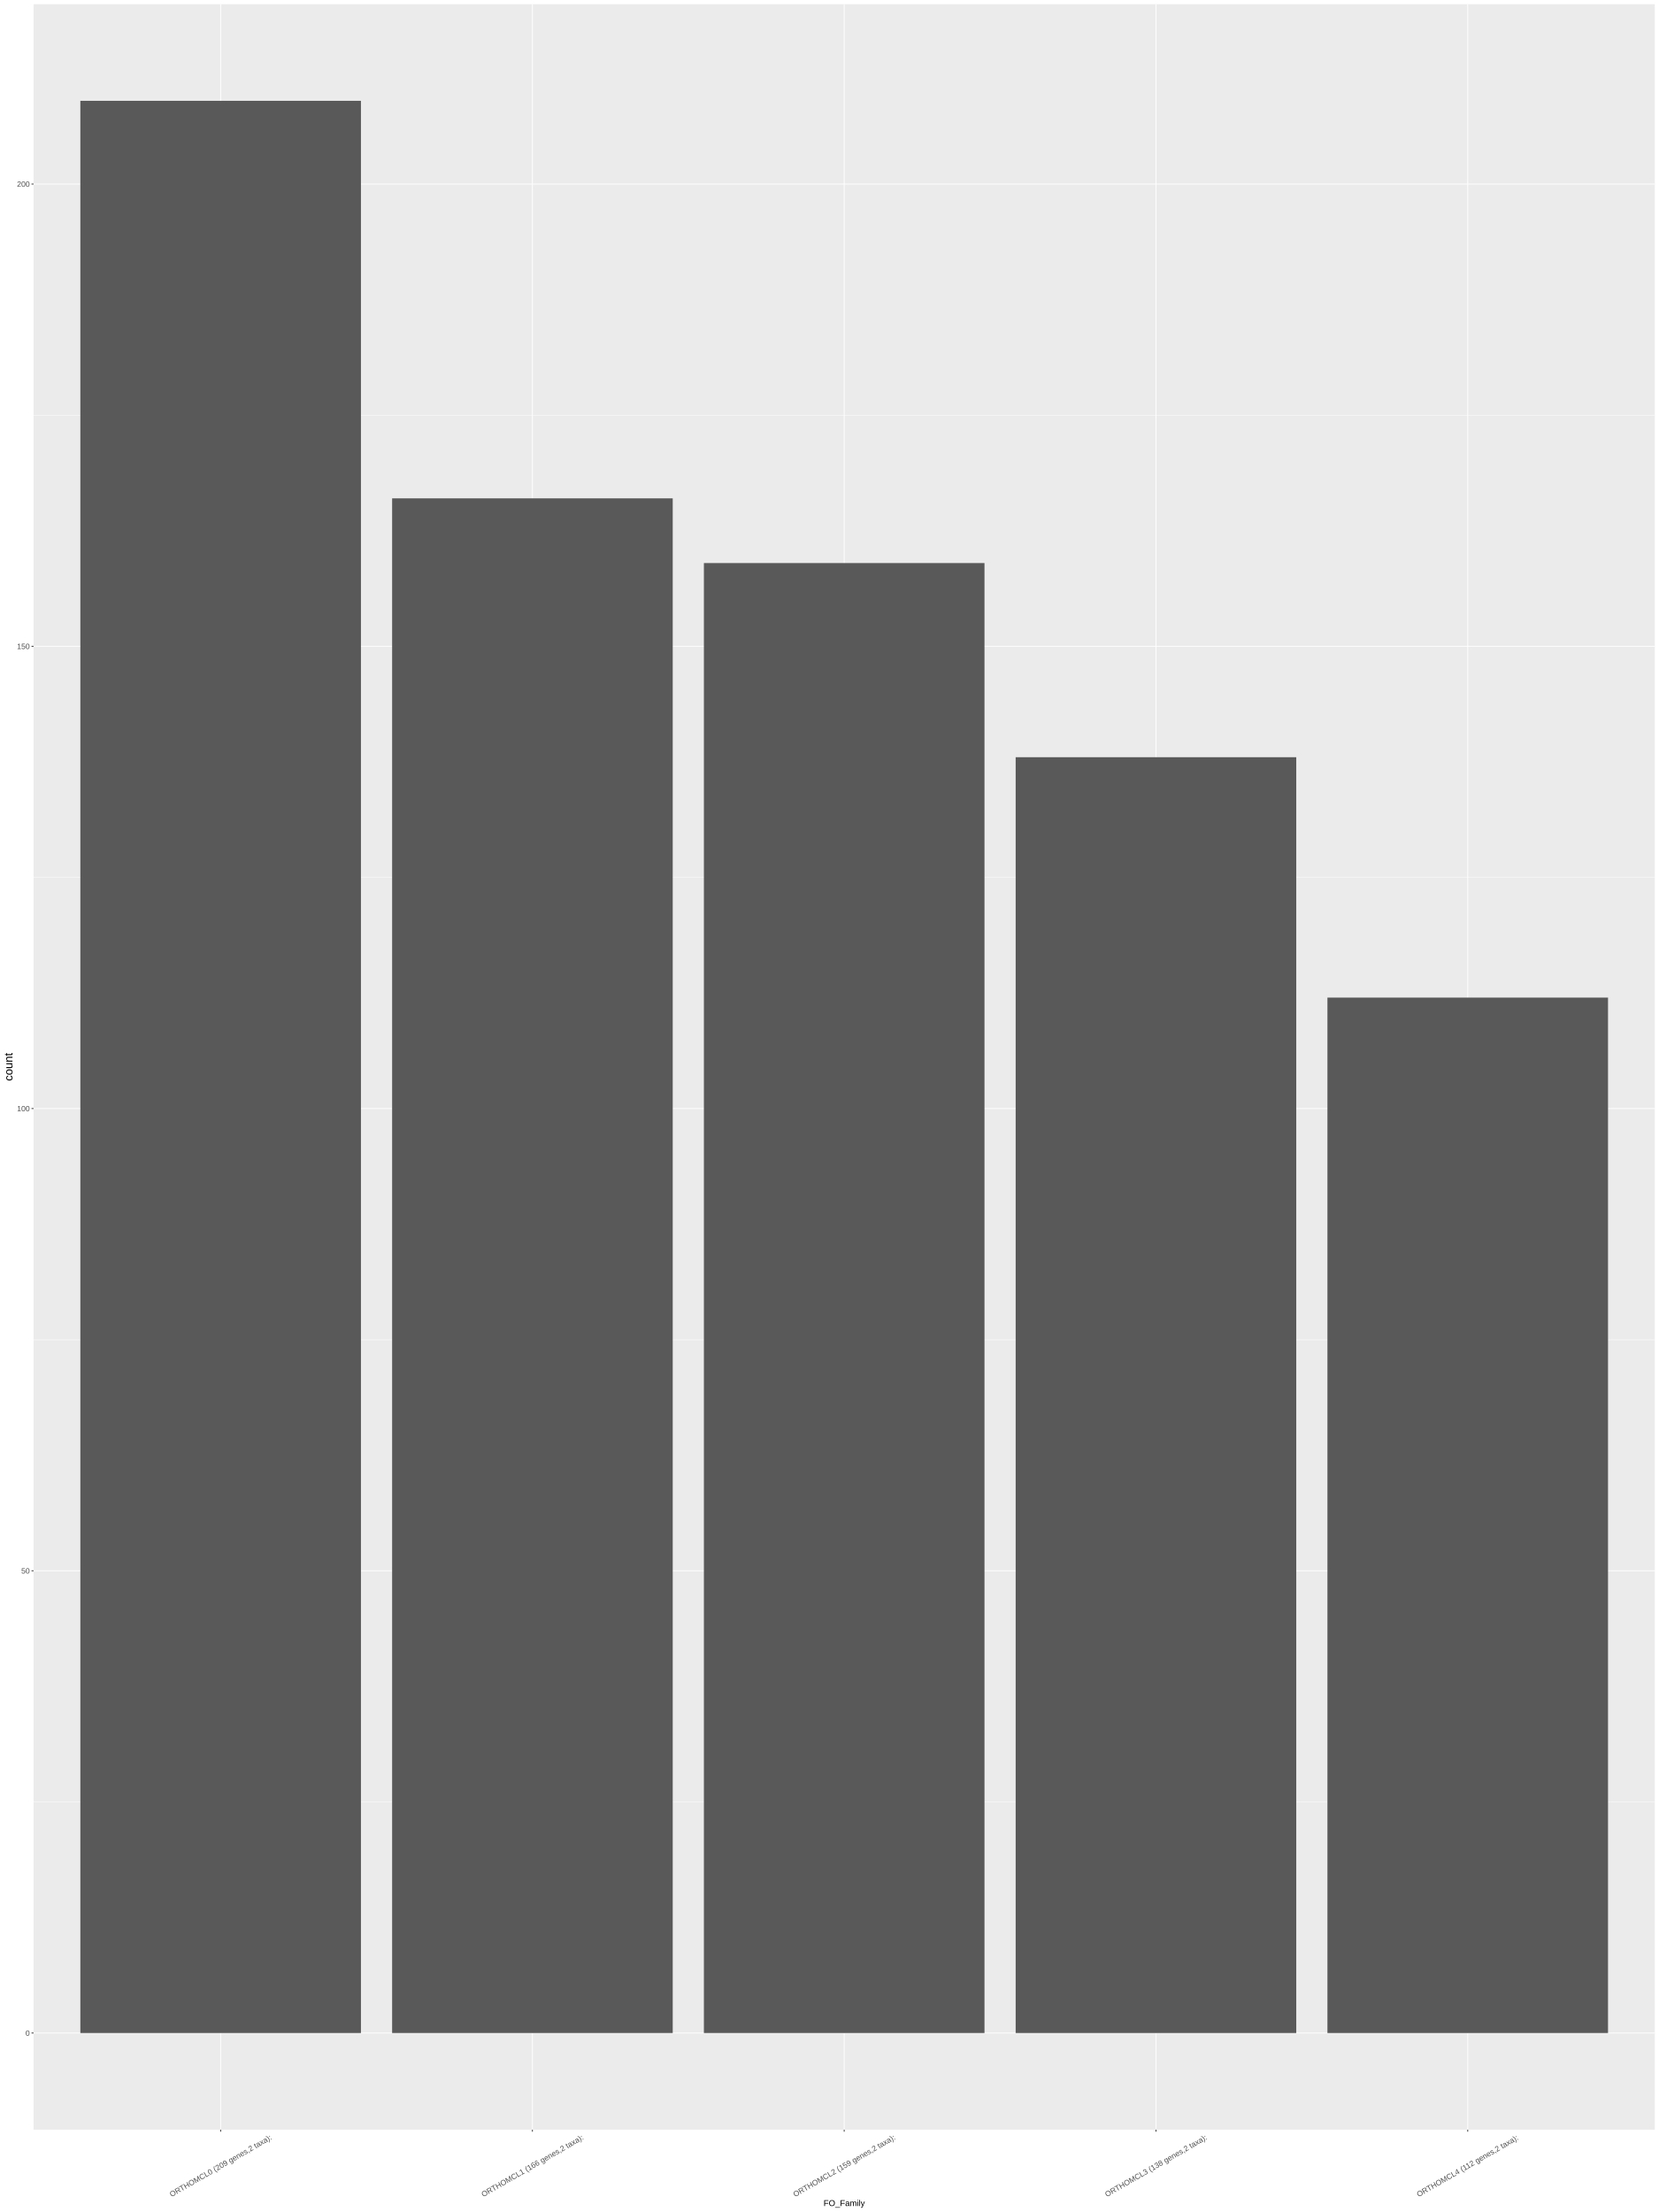
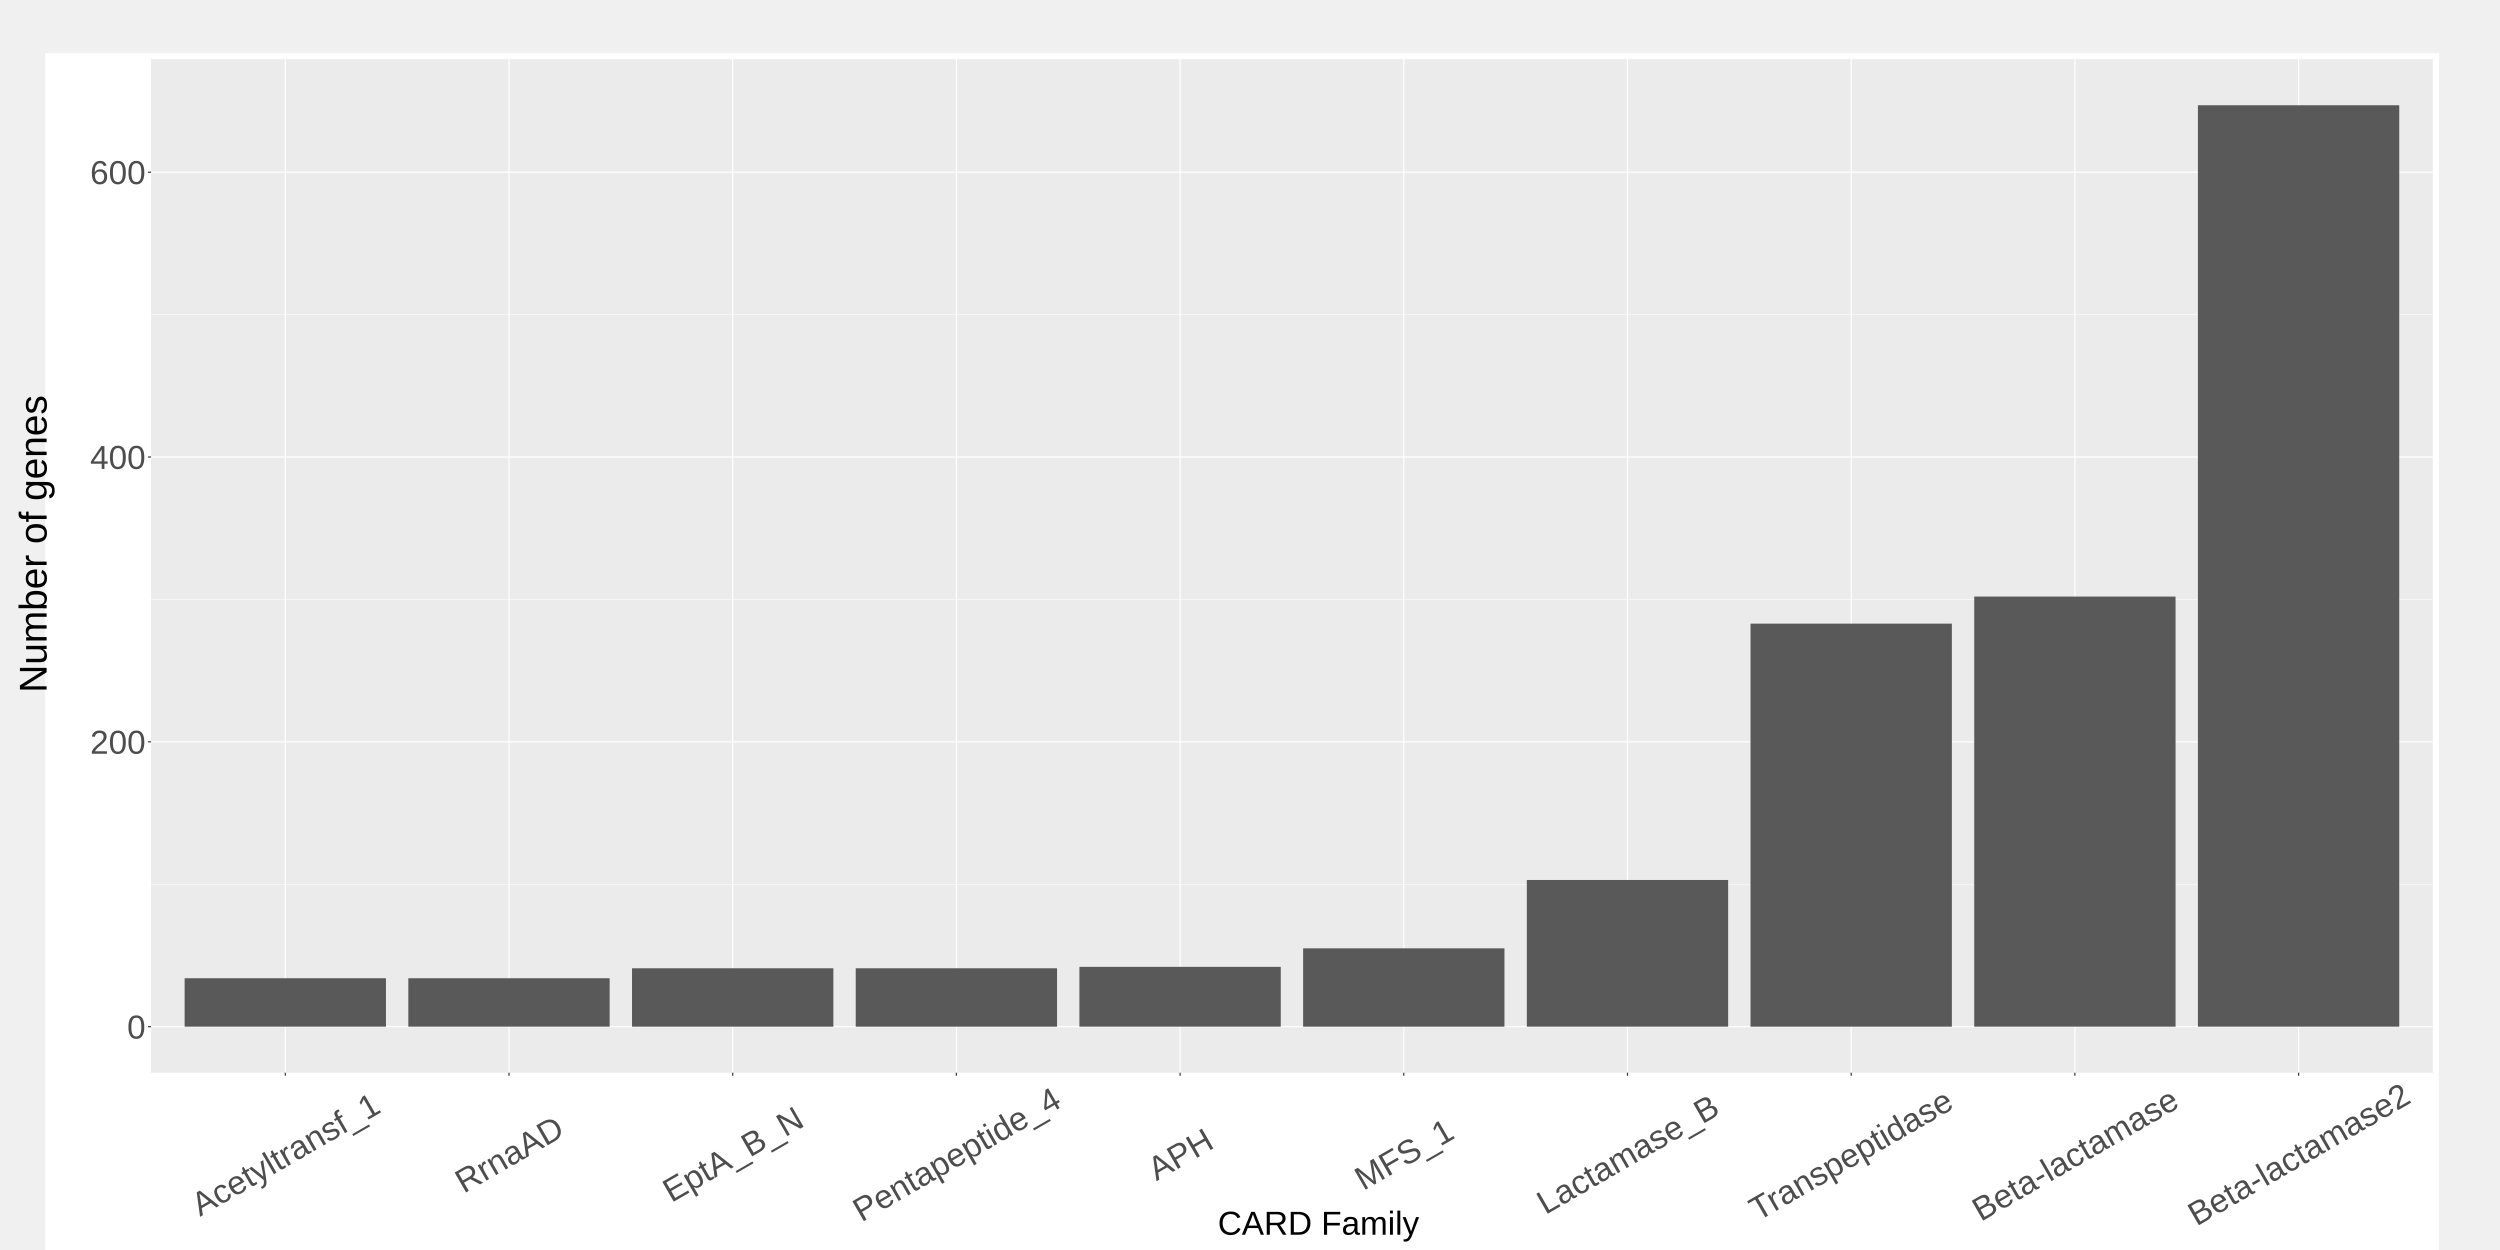
- <svg xmlns="http://www.w3.org/2000/svg" viewBox="0 0 2160.00 2880.00">
-   <defs>
-     <style type="text/css">
+ <svg xmlns="http://www.w3.org/2000/svg" viewBox="0 0 2160.00 1080.00" id="svg2" version="1.1" width="100%" height="100%">
+   <defs id="defs4">
+     <style type="text/css" id="style6">
    line, polyline, polygon, path, rect, circle {
      fill: none;
      stroke: #000000;
      stroke-linecap: round;
      stroke-linejoin: round;
      stroke-miterlimit: 10.00;
    }
  </style>
  </defs>
-   <rect width="100%" height="100%" style="stroke: none; fill: #FFFFFF;" />
-   <rect x="0.00" y="0.00" width="2160.00" height="2880.00" style="stroke-width: 1.07; stroke: #FFFFFF; fill: #FFFFFF;" />
-   <defs>
-     <clipPath id="cpNDMuNzN8MjE1NC41MnwyNzcyLjc3fDUuNDg=">
-       <rect x="43.73" y="5.48" width="2110.79" height="2767.29" />
+   <rect width="2068.217" height="1034.109" style="fill:#ffffff;stroke:none" id="rect8" x="38.975" y="45.891" />
+   <defs id="defs12">
+     <clipPath id="cpOTUuNjF8MjE1NC41Mnw5MjAuMDR8NS40OA==">
+       <rect x="95.61" y="5.48" width="2058.91" height="914.56" id="rect15" />
    </clipPath>
  </defs>
-   <rect x="43.73" y="5.48" width="2110.79" height="2767.29" style="stroke-width: 1.07; stroke: none; fill: #EBEBEB;" clip-path="url(#cpNDMuNzN8MjE1NC41MnwyNzcyLjc3fDUuNDg=)" />
-   <polyline points="43.73,2346.06 2154.52,2346.06 " style="stroke-width: 0.53; stroke: #FFFFFF; stroke-linecap: butt;" clip-path="url(#cpNDMuNzN8MjE1NC41MnwyNzcyLjc3fDUuNDg=)" />
-   <polyline points="43.73,1744.22 2154.52,1744.22 " style="stroke-width: 0.53; stroke: #FFFFFF; stroke-linecap: butt;" clip-path="url(#cpNDMuNzN8MjE1NC41MnwyNzcyLjc3fDUuNDg=)" />
-   <polyline points="43.73,1142.37 2154.52,1142.37 " style="stroke-width: 0.53; stroke: #FFFFFF; stroke-linecap: butt;" clip-path="url(#cpNDMuNzN8MjE1NC41MnwyNzcyLjc3fDUuNDg=)" />
-   <polyline points="43.73,540.52 2154.52,540.52 " style="stroke-width: 0.53; stroke: #FFFFFF; stroke-linecap: butt;" clip-path="url(#cpNDMuNzN8MjE1NC41MnwyNzcyLjc3fDUuNDg=)" />
-   <polyline points="43.73,2646.99 2154.52,2646.99 " style="stroke-width: 1.07; stroke: #FFFFFF; stroke-linecap: butt;" clip-path="url(#cpNDMuNzN8MjE1NC41MnwyNzcyLjc3fDUuNDg=)" />
-   <polyline points="43.73,2045.14 2154.52,2045.14 " style="stroke-width: 1.07; stroke: #FFFFFF; stroke-linecap: butt;" clip-path="url(#cpNDMuNzN8MjE1NC41MnwyNzcyLjc3fDUuNDg=)" />
-   <polyline points="43.73,1443.29 2154.52,1443.29 " style="stroke-width: 1.07; stroke: #FFFFFF; stroke-linecap: butt;" clip-path="url(#cpNDMuNzN8MjE1NC41MnwyNzcyLjc3fDUuNDg=)" />
-   <polyline points="43.73,841.45 2154.52,841.45 " style="stroke-width: 1.07; stroke: #FFFFFF; stroke-linecap: butt;" clip-path="url(#cpNDMuNzN8MjE1NC41MnwyNzcyLjc3fDUuNDg=)" />
-   <polyline points="43.73,239.60 2154.52,239.60 " style="stroke-width: 1.07; stroke: #FFFFFF; stroke-linecap: butt;" clip-path="url(#cpNDMuNzN8MjE1NC41MnwyNzcyLjc3fDUuNDg=)" />
-   <polyline points="287.28,2772.77 287.28,5.48 " style="stroke-width: 1.07; stroke: #FFFFFF; stroke-linecap: butt;" clip-path="url(#cpNDMuNzN8MjE1NC41MnwyNzcyLjc3fDUuNDg=)" />
-   <polyline points="693.20,2772.77 693.20,5.48 " style="stroke-width: 1.07; stroke: #FFFFFF; stroke-linecap: butt;" clip-path="url(#cpNDMuNzN8MjE1NC41MnwyNzcyLjc3fDUuNDg=)" />
-   <polyline points="1099.12,2772.77 1099.12,5.48 " style="stroke-width: 1.07; stroke: #FFFFFF; stroke-linecap: butt;" clip-path="url(#cpNDMuNzN8MjE1NC41MnwyNzcyLjc3fDUuNDg=)" />
-   <polyline points="1505.05,2772.77 1505.05,5.48 " style="stroke-width: 1.07; stroke: #FFFFFF; stroke-linecap: butt;" clip-path="url(#cpNDMuNzN8MjE1NC41MnwyNzcyLjc3fDUuNDg=)" />
-   <polyline points="1910.97,2772.77 1910.97,5.48 " style="stroke-width: 1.07; stroke: #FFFFFF; stroke-linecap: butt;" clip-path="url(#cpNDMuNzN8MjE1NC41MnwyNzcyLjc3fDUuNDg=)" />
-   <rect x="104.61" y="131.27" width="365.33" height="2515.72" style="stroke-width: 1.07; stroke: none; stroke-linecap: square; stroke-linejoin: miter; fill: #595959;" clip-path="url(#cpNDMuNzN8MjE1NC41MnwyNzcyLjc3fDUuNDg=)" />
-   <rect x="510.54" y="648.85" width="365.33" height="1998.13" style="stroke-width: 1.07; stroke: none; stroke-linecap: square; stroke-linejoin: miter; fill: #595959;" clip-path="url(#cpNDMuNzN8MjE1NC41MnwyNzcyLjc3fDUuNDg=)" />
-   <rect x="916.46" y="733.11" width="365.33" height="1913.87" style="stroke-width: 1.07; stroke: none; stroke-linecap: square; stroke-linejoin: miter; fill: #595959;" clip-path="url(#cpNDMuNzN8MjE1NC41MnwyNzcyLjc3fDUuNDg=)" />
-   <rect x="1322.38" y="985.89" width="365.33" height="1661.10" style="stroke-width: 1.07; stroke: none; stroke-linecap: square; stroke-linejoin: miter; fill: #595959;" clip-path="url(#cpNDMuNzN8MjE1NC41MnwyNzcyLjc3fDUuNDg=)" />
-   <rect x="1728.30" y="1298.85" width="365.33" height="1348.14" style="stroke-width: 1.07; stroke: none; stroke-linecap: square; stroke-linejoin: miter; fill: #595959;" clip-path="url(#cpNDMuNzN8MjE1NC41MnwyNzcyLjc3fDUuNDg=)" />
-   <defs>
-     <clipPath id="cpMC4wMHwyMTYwLjAwfDI4ODAuMDB8MC4wMA==">
-       <rect x="0.00" y="0.00" width="2160.00" height="2880.00" />
+   <rect x="95.61" y="5.48" width="2058.91" height="914.56" style="fill:#ebebeb;stroke:none" clip-path="url(#cpOTUuNjF8MjE1NC41Mnw5MjAuMDR8NS40OA==)" id="rect17" transform="matrix(0.9575079,0,0,0.9575079,38.97513,45.89145)" />
+   <polyline points="95.61,749.97 2154.52,749.97 " style="fill:none;stroke:#ffffff;stroke-width:0.53;stroke-linecap:butt;stroke-linejoin:round;stroke-miterlimit:10" clip-path="url(#cpOTUuNjF8MjE1NC41Mnw5MjAuMDR8NS40OA==)" id="polyline19" transform="matrix(0.9575079,0,0,0.9575079,38.97513,45.89145)" />
+   <polyline points="95.61,492.96 2154.52,492.96 " style="fill:none;stroke:#ffffff;stroke-width:0.53;stroke-linecap:butt;stroke-linejoin:round;stroke-miterlimit:10" clip-path="url(#cpOTUuNjF8MjE1NC41Mnw5MjAuMDR8NS40OA==)" id="polyline21" transform="matrix(0.9575079,0,0,0.9575079,38.97513,45.89145)" />
+   <polyline points="95.61,235.95 2154.52,235.95 " style="fill:none;stroke:#ffffff;stroke-width:0.53;stroke-linecap:butt;stroke-linejoin:round;stroke-miterlimit:10" clip-path="url(#cpOTUuNjF8MjE1NC41Mnw5MjAuMDR8NS40OA==)" id="polyline23" transform="matrix(0.9575079,0,0,0.9575079,38.97513,45.89145)" />
+   <polyline points="95.61,878.47 2154.52,878.47 " style="fill:none;stroke:#ffffff;stroke-width:1.07;stroke-linecap:butt;stroke-linejoin:round;stroke-miterlimit:10" clip-path="url(#cpOTUuNjF8MjE1NC41Mnw5MjAuMDR8NS40OA==)" id="polyline25" transform="matrix(0.9575079,0,0,0.9575079,38.97513,45.89145)" />
+   <polyline points="95.61,621.46 2154.52,621.46 " style="fill:none;stroke:#ffffff;stroke-width:1.07;stroke-linecap:butt;stroke-linejoin:round;stroke-miterlimit:10" clip-path="url(#cpOTUuNjF8MjE1NC41Mnw5MjAuMDR8NS40OA==)" id="polyline27" transform="matrix(0.9575079,0,0,0.9575079,38.97513,45.89145)" />
+   <polyline points="95.61,364.46 2154.52,364.46 " style="fill:none;stroke:#ffffff;stroke-width:1.07;stroke-linecap:butt;stroke-linejoin:round;stroke-miterlimit:10" clip-path="url(#cpOTUuNjF8MjE1NC41Mnw5MjAuMDR8NS40OA==)" id="polyline29" transform="matrix(0.9575079,0,0,0.9575079,38.97513,45.89145)" />
+   <polyline points="95.61,107.45 2154.52,107.45 " style="fill:none;stroke:#ffffff;stroke-width:1.07;stroke-linecap:butt;stroke-linejoin:round;stroke-miterlimit:10" clip-path="url(#cpOTUuNjF8MjE1NC41Mnw5MjAuMDR8NS40OA==)" id="polyline31" transform="matrix(0.9575079,0,0,0.9575079,38.97513,45.89145)" />
+   <polyline points="216.72,920.04 216.72,5.48 " style="fill:none;stroke:#ffffff;stroke-width:1.07;stroke-linecap:butt;stroke-linejoin:round;stroke-miterlimit:10" clip-path="url(#cpOTUuNjF8MjE1NC41Mnw5MjAuMDR8NS40OA==)" id="polyline33" transform="matrix(0.9575079,0,0,0.9575079,38.97513,45.89145)" />
+   <polyline points="418.58,920.04 418.58,5.48 " style="fill:none;stroke:#ffffff;stroke-width:1.07;stroke-linecap:butt;stroke-linejoin:round;stroke-miterlimit:10" clip-path="url(#cpOTUuNjF8MjE1NC41Mnw5MjAuMDR8NS40OA==)" id="polyline35" transform="matrix(0.9575079,0,0,0.9575079,38.97513,45.89145)" />
+   <polyline points="620.43,920.04 620.43,5.48 " style="fill:none;stroke:#ffffff;stroke-width:1.07;stroke-linecap:butt;stroke-linejoin:round;stroke-miterlimit:10" clip-path="url(#cpOTUuNjF8MjE1NC41Mnw5MjAuMDR8NS40OA==)" id="polyline37" transform="matrix(0.9575079,0,0,0.9575079,38.97513,45.89145)" />
+   <polyline points="822.28,920.04 822.28,5.48 " style="fill:none;stroke:#ffffff;stroke-width:1.07;stroke-linecap:butt;stroke-linejoin:round;stroke-miterlimit:10" clip-path="url(#cpOTUuNjF8MjE1NC41Mnw5MjAuMDR8NS40OA==)" id="polyline39" transform="matrix(0.9575079,0,0,0.9575079,38.97513,45.89145)" />
+   <polyline points="1024.14,920.04 1024.14,5.48 " style="fill:none;stroke:#ffffff;stroke-width:1.07;stroke-linecap:butt;stroke-linejoin:round;stroke-miterlimit:10" clip-path="url(#cpOTUuNjF8MjE1NC41Mnw5MjAuMDR8NS40OA==)" id="polyline41" transform="matrix(0.9575079,0,0,0.9575079,38.97513,45.89145)" />
+   <polyline points="1225.99,920.04 1225.99,5.48 " style="fill:none;stroke:#ffffff;stroke-width:1.07;stroke-linecap:butt;stroke-linejoin:round;stroke-miterlimit:10" clip-path="url(#cpOTUuNjF8MjE1NC41Mnw5MjAuMDR8NS40OA==)" id="polyline43" transform="matrix(0.9575079,0,0,0.9575079,38.97513,45.89145)" />
+   <polyline points="1427.85,920.04 1427.85,5.48 " style="fill:none;stroke:#ffffff;stroke-width:1.07;stroke-linecap:butt;stroke-linejoin:round;stroke-miterlimit:10" clip-path="url(#cpOTUuNjF8MjE1NC41Mnw5MjAuMDR8NS40OA==)" id="polyline45" transform="matrix(0.9575079,0,0,0.9575079,38.97513,45.89145)" />
+   <polyline points="1629.70,920.04 1629.70,5.48 " style="fill:none;stroke:#ffffff;stroke-width:1.07;stroke-linecap:butt;stroke-linejoin:round;stroke-miterlimit:10" clip-path="url(#cpOTUuNjF8MjE1NC41Mnw5MjAuMDR8NS40OA==)" id="polyline47" transform="matrix(0.9575079,0,0,0.9575079,38.97513,45.89145)" />
+   <polyline points="1831.55,920.04 1831.55,5.48 " style="fill:none;stroke:#ffffff;stroke-width:1.07;stroke-linecap:butt;stroke-linejoin:round;stroke-miterlimit:10" clip-path="url(#cpOTUuNjF8MjE1NC41Mnw5MjAuMDR8NS40OA==)" id="polyline49" transform="matrix(0.9575079,0,0,0.9575079,38.97513,45.89145)" />
+   <polyline points="2033.41,920.04 2033.41,5.48 " style="fill:none;stroke:#ffffff;stroke-width:1.07;stroke-linecap:butt;stroke-linejoin:round;stroke-miterlimit:10" clip-path="url(#cpOTUuNjF8MjE1NC41Mnw5MjAuMDR8NS40OA==)" id="polyline51" transform="matrix(0.9575079,0,0,0.9575079,38.97513,45.89145)" />
+   <rect x="125.89" y="834.78" width="181.67" height="43.69" style="fill:#595959;stroke:none" clip-path="url(#cpOTUuNjF8MjE1NC41Mnw5MjAuMDR8NS40OA==)" id="rect53" transform="matrix(0.9575079,0,0,0.9575079,38.97513,45.89145)" />
+   <rect x="327.74" y="834.78" width="181.67" height="43.69" style="fill:#595959;stroke:none" clip-path="url(#cpOTUuNjF8MjE1NC41Mnw5MjAuMDR8NS40OA==)" id="rect55" transform="matrix(0.9575079,0,0,0.9575079,38.97513,45.89145)" />
+   <rect x="529.6" y="825.79" width="181.67" height="52.69" style="fill:#595959;stroke:none" clip-path="url(#cpOTUuNjF8MjE1NC41Mnw5MjAuMDR8NS40OA==)" id="rect57" transform="matrix(0.9575079,0,0,0.9575079,38.97513,45.89145)" />
+   <rect x="731.45" y="825.79" width="181.67" height="52.69" style="fill:#595959;stroke:none" clip-path="url(#cpOTUuNjF8MjE1NC41Mnw5MjAuMDR8NS40OA==)" id="rect59" transform="matrix(0.9575079,0,0,0.9575079,38.97513,45.89145)" />
+   <rect x="933.3" y="824.5" width="181.67" height="53.97" style="fill:#595959;stroke:none" clip-path="url(#cpOTUuNjF8MjE1NC41Mnw5MjAuMDR8NS40OA==)" id="rect61" transform="matrix(0.9575079,0,0,0.9575079,38.97513,45.89145)" />
+   <rect x="1135.16" y="807.8" width="181.67" height="70.68" style="fill:#595959;stroke:none" clip-path="url(#cpOTUuNjF8MjE1NC41Mnw5MjAuMDR8NS40OA==)" id="rect63" transform="matrix(0.9575079,0,0,0.9575079,38.97513,45.89145)" />
+   <rect x="1337.01" y="746.11" width="181.67" height="132.36" style="fill:#595959;stroke:none" clip-path="url(#cpOTUuNjF8MjE1NC41Mnw5MjAuMDR8NS40OA==)" id="rect65" transform="matrix(0.9575079,0,0,0.9575079,38.97513,45.89145)" />
+   <rect x="1538.87" y="514.81" width="181.67" height="363.67" style="fill:#595959;stroke:none" clip-path="url(#cpOTUuNjF8MjE1NC41Mnw5MjAuMDR8NS40OA==)" id="rect67" transform="matrix(0.9575079,0,0,0.9575079,38.97513,45.89145)" />
+   <rect x="1740.72" y="490.39" width="181.67" height="388.08" style="fill:#595959;stroke:none" clip-path="url(#cpOTUuNjF8MjE1NC41Mnw5MjAuMDR8NS40OA==)" id="rect69" transform="matrix(0.9575079,0,0,0.9575079,38.97513,45.89145)" />
+   <rect x="1942.57" y="47.05" width="181.67" height="831.42" style="fill:#595959;stroke:none" clip-path="url(#cpOTUuNjF8MjE1NC41Mnw5MjAuMDR8NS40OA==)" id="rect71" transform="matrix(0.9575079,0,0,0.9575079,38.97513,45.89145)" />
+   <defs id="defs73">
+     <clipPath id="cpMC4wMHwyMTYwLjAwfDEwODAuMDB8MC4wMA==">
+       <rect x="0.00" y="0.00" width="2160.00" height="1080.00" id="rect76" />
    </clipPath>
  </defs>
-   <g clip-path="url(#cpMC4wMHwyMTYwLjAwfDI4ODAuMDB8MC4wMA==)">
-     <text x="33.23" y="2650.57" style="font-size: 10.00px; fill: #4D4D4D; font-family: Arial;" textLength="5.56px" lengthAdjust="spacingAndGlyphs">0</text>
+   <g clip-path="url(#cpMC4wMHwyMTYwLjAwfDEwODAuMDB8MC4wMA==)" id="g78" transform="matrix(0.9575079,0,0,0.9575079,38.97513,45.89145)">
+     <text x="73.99" y="889.21" style="font-size:30px;fill:#4d4d4d;font-family:Arial" textLength="16.68px" lengthAdjust="spacingAndGlyphs" id="text80">0</text>
  </g>
-   <g clip-path="url(#cpMC4wMHwyMTYwLjAwfDI4ODAuMDB8MC4wMA==)">
-     <text x="27.67" y="2048.72" style="font-size: 10.00px; fill: #4D4D4D; font-family: Arial;" textLength="11.12px" lengthAdjust="spacingAndGlyphs">50</text>
+   <g clip-path="url(#cpMC4wMHwyMTYwLjAwfDEwODAuMDB8MC4wMA==)" id="g82" transform="matrix(0.9575079,0,0,0.9575079,38.97513,45.89145)">
+     <text x="40.63" y="632.2" style="font-size:30px;fill:#4d4d4d;font-family:Arial" textLength="50.05px" lengthAdjust="spacingAndGlyphs" id="text84">200</text>
  </g>
-   <g clip-path="url(#cpMC4wMHwyMTYwLjAwfDI4ODAuMDB8MC4wMA==)">
-     <text x="22.11" y="1446.87" style="font-size: 10.00px; fill: #4D4D4D; font-family: Arial;" textLength="16.68px" lengthAdjust="spacingAndGlyphs">100</text>
+   <g clip-path="url(#cpMC4wMHwyMTYwLjAwfDEwODAuMDB8MC4wMA==)" id="g86" transform="matrix(0.9575079,0,0,0.9575079,38.97513,45.89145)">
+     <text x="40.63" y="375.19" style="font-size:30px;fill:#4d4d4d;font-family:Arial" textLength="50.05px" lengthAdjust="spacingAndGlyphs" id="text88">400</text>
  </g>
-   <g clip-path="url(#cpMC4wMHwyMTYwLjAwfDI4ODAuMDB8MC4wMA==)">
-     <text x="22.11" y="845.02" style="font-size: 10.00px; fill: #4D4D4D; font-family: Arial;" textLength="16.68px" lengthAdjust="spacingAndGlyphs">150</text>
+   <g clip-path="url(#cpMC4wMHwyMTYwLjAwfDEwODAuMDB8MC4wMA==)" id="g90" transform="matrix(0.9575079,0,0,0.9575079,38.97513,45.89145)">
+     <text x="40.63" y="118.18" style="font-size:30px;fill:#4d4d4d;font-family:Arial" textLength="50.05px" lengthAdjust="spacingAndGlyphs" id="text92">600</text>
  </g>
-   <g clip-path="url(#cpMC4wMHwyMTYwLjAwfDI4ODAuMDB8MC4wMA==)">
-     <text x="22.11" y="243.18" style="font-size: 10.00px; fill: #4D4D4D; font-family: Arial;" textLength="16.68px" lengthAdjust="spacingAndGlyphs">200</text>
+   <polyline points="92.87,878.47 95.61,878.47 " style="fill:none;stroke:#333333;stroke-width:1.07;stroke-linecap:butt;stroke-linejoin:round;stroke-miterlimit:10" clip-path="url(#cpMC4wMHwyMTYwLjAwfDEwODAuMDB8MC4wMA==)" id="polyline94" transform="matrix(0.9575079,0,0,0.9575079,38.97513,45.89145)" />
+   <polyline points="92.87,621.46 95.61,621.46 " style="fill:none;stroke:#333333;stroke-width:1.07;stroke-linecap:butt;stroke-linejoin:round;stroke-miterlimit:10" clip-path="url(#cpMC4wMHwyMTYwLjAwfDEwODAuMDB8MC4wMA==)" id="polyline96" transform="matrix(0.9575079,0,0,0.9575079,38.97513,45.89145)" />
+   <polyline points="92.87,364.46 95.61,364.46 " style="fill:none;stroke:#333333;stroke-width:1.07;stroke-linecap:butt;stroke-linejoin:round;stroke-miterlimit:10" clip-path="url(#cpMC4wMHwyMTYwLjAwfDEwODAuMDB8MC4wMA==)" id="polyline98" transform="matrix(0.9575079,0,0,0.9575079,38.97513,45.89145)" />
+   <polyline points="92.87,107.45 95.61,107.45 " style="fill:none;stroke:#333333;stroke-width:1.07;stroke-linecap:butt;stroke-linejoin:round;stroke-miterlimit:10" clip-path="url(#cpMC4wMHwyMTYwLjAwfDEwODAuMDB8MC4wMA==)" id="polyline100" transform="matrix(0.9575079,0,0,0.9575079,38.97513,45.89145)" />
+   <polyline points="216.72,922.78 216.72,920.04 " style="fill:none;stroke:#333333;stroke-width:1.07;stroke-linecap:butt;stroke-linejoin:round;stroke-miterlimit:10" clip-path="url(#cpMC4wMHwyMTYwLjAwfDEwODAuMDB8MC4wMA==)" id="polyline102" transform="matrix(0.9575079,0,0,0.9575079,38.97513,45.89145)" />
+   <polyline points="418.58,922.78 418.58,920.04 " style="fill:none;stroke:#333333;stroke-width:1.07;stroke-linecap:butt;stroke-linejoin:round;stroke-miterlimit:10" clip-path="url(#cpMC4wMHwyMTYwLjAwfDEwODAuMDB8MC4wMA==)" id="polyline104" transform="matrix(0.9575079,0,0,0.9575079,38.97513,45.89145)" />
+   <polyline points="620.43,922.78 620.43,920.04 " style="fill:none;stroke:#333333;stroke-width:1.07;stroke-linecap:butt;stroke-linejoin:round;stroke-miterlimit:10" clip-path="url(#cpMC4wMHwyMTYwLjAwfDEwODAuMDB8MC4wMA==)" id="polyline106" transform="matrix(0.9575079,0,0,0.9575079,38.97513,45.89145)" />
+   <polyline points="822.28,922.78 822.28,920.04 " style="fill:none;stroke:#333333;stroke-width:1.07;stroke-linecap:butt;stroke-linejoin:round;stroke-miterlimit:10" clip-path="url(#cpMC4wMHwyMTYwLjAwfDEwODAuMDB8MC4wMA==)" id="polyline108" transform="matrix(0.9575079,0,0,0.9575079,38.97513,45.89145)" />
+   <polyline points="1024.14,922.78 1024.14,920.04 " style="fill:none;stroke:#333333;stroke-width:1.07;stroke-linecap:butt;stroke-linejoin:round;stroke-miterlimit:10" clip-path="url(#cpMC4wMHwyMTYwLjAwfDEwODAuMDB8MC4wMA==)" id="polyline110" transform="matrix(0.9575079,0,0,0.9575079,38.97513,45.89145)" />
+   <polyline points="1225.99,922.78 1225.99,920.04 " style="fill:none;stroke:#333333;stroke-width:1.07;stroke-linecap:butt;stroke-linejoin:round;stroke-miterlimit:10" clip-path="url(#cpMC4wMHwyMTYwLjAwfDEwODAuMDB8MC4wMA==)" id="polyline112" transform="matrix(0.9575079,0,0,0.9575079,38.97513,45.89145)" />
+   <polyline points="1427.85,922.78 1427.85,920.04 " style="fill:none;stroke:#333333;stroke-width:1.07;stroke-linecap:butt;stroke-linejoin:round;stroke-miterlimit:10" clip-path="url(#cpMC4wMHwyMTYwLjAwfDEwODAuMDB8MC4wMA==)" id="polyline114" transform="matrix(0.9575079,0,0,0.9575079,38.97513,45.89145)" />
+   <polyline points="1629.70,922.78 1629.70,920.04 " style="fill:none;stroke:#333333;stroke-width:1.07;stroke-linecap:butt;stroke-linejoin:round;stroke-miterlimit:10" clip-path="url(#cpMC4wMHwyMTYwLjAwfDEwODAuMDB8MC4wMA==)" id="polyline116" transform="matrix(0.9575079,0,0,0.9575079,38.97513,45.89145)" />
+   <polyline points="1831.55,922.78 1831.55,920.04 " style="fill:none;stroke:#333333;stroke-width:1.07;stroke-linecap:butt;stroke-linejoin:round;stroke-miterlimit:10" clip-path="url(#cpMC4wMHwyMTYwLjAwfDEwODAuMDB8MC4wMA==)" id="polyline118" transform="matrix(0.9575079,0,0,0.9575079,38.97513,45.89145)" />
+   <polyline points="2033.41,922.78 2033.41,920.04 " style="fill:none;stroke:#333333;stroke-width:1.07;stroke-linecap:butt;stroke-linejoin:round;stroke-miterlimit:10" clip-path="url(#cpMC4wMHwyMTYwLjAwfDEwODAuMDB8MC4wMA==)" id="polyline120" transform="matrix(0.9575079,0,0,0.9575079,38.97513,45.89145)" />
+   <g clip-path="url(#cpMC4wMHwyMTYwLjAwfDEwODAuMDB8MC4wMA==)" id="g122" transform="matrix(0.9575079,0,0,0.9575079,38.97513,45.89145)">
+     <text transform="matrix(0.8660254,-0.5,0.5,0.8660254,139.78,1050.1)" style="font-size:30px;fill:#4d4d4d;font-family:Arial" textLength="190.09px" lengthAdjust="spacingAndGlyphs" id="text124">Acetyltransf_1</text>
  </g>
-   <polyline points="40.99,2646.99 43.73,2646.99 " style="stroke-width: 1.07; stroke: #333333; stroke-linecap: butt;" clip-path="url(#cpMC4wMHwyMTYwLjAwfDI4ODAuMDB8MC4wMA==)" />
-   <polyline points="40.99,2045.14 43.73,2045.14 " style="stroke-width: 1.07; stroke: #333333; stroke-linecap: butt;" clip-path="url(#cpMC4wMHwyMTYwLjAwfDI4ODAuMDB8MC4wMA==)" />
-   <polyline points="40.99,1443.29 43.73,1443.29 " style="stroke-width: 1.07; stroke: #333333; stroke-linecap: butt;" clip-path="url(#cpMC4wMHwyMTYwLjAwfDI4ODAuMDB8MC4wMA==)" />
-   <polyline points="40.99,841.45 43.73,841.45 " style="stroke-width: 1.07; stroke: #333333; stroke-linecap: butt;" clip-path="url(#cpMC4wMHwyMTYwLjAwfDI4ODAuMDB8MC4wMA==)" />
-   <polyline points="40.99,239.60 43.73,239.60 " style="stroke-width: 1.07; stroke: #333333; stroke-linecap: butt;" clip-path="url(#cpMC4wMHwyMTYwLjAwfDI4ODAuMDB8MC4wMA==)" />
-   <polyline points="287.28,2775.51 287.28,2772.77 " style="stroke-width: 1.07; stroke: #333333; stroke-linecap: butt;" clip-path="url(#cpMC4wMHwyMTYwLjAwfDI4ODAuMDB8MC4wMA==)" />
-   <polyline points="693.20,2775.51 693.20,2772.77 " style="stroke-width: 1.07; stroke: #333333; stroke-linecap: butt;" clip-path="url(#cpMC4wMHwyMTYwLjAwfDI4ODAuMDB8MC4wMA==)" />
-   <polyline points="1099.12,2775.51 1099.12,2772.77 " style="stroke-width: 1.07; stroke: #333333; stroke-linecap: butt;" clip-path="url(#cpMC4wMHwyMTYwLjAwfDI4ODAuMDB8MC4wMA==)" />
-   <polyline points="1505.05,2775.51 1505.05,2772.77 " style="stroke-width: 1.07; stroke: #333333; stroke-linecap: butt;" clip-path="url(#cpMC4wMHwyMTYwLjAwfDI4ODAuMDB8MC4wMA==)" />
-   <polyline points="1910.97,2775.51 1910.97,2772.77 " style="stroke-width: 1.07; stroke: #333333; stroke-linecap: butt;" clip-path="url(#cpMC4wMHwyMTYwLjAwfDI4ODAuMDB8MC4wMA==)" />
-   <g clip-path="url(#cpMC4wMHwyMTYwLjAwfDI4ODAuMDB8MC4wMA==)">
-     <text transform="translate(223.37,2860.68) rotate(-30)" style="font-size: 10.00px; fill: #4D4D4D; font-family: Arial;" textLength="151.73px" lengthAdjust="spacingAndGlyphs">ORTHOMCL0 (209 genes,2 taxa):</text>
+   <g clip-path="url(#cpMC4wMHwyMTYwLjAwfDEwODAuMDB8MC4wMA==)" id="g126" transform="matrix(0.9575079,0,0,0.9575079,38.97513,45.89145)">
+     <text transform="matrix(0.8660254,-0.5,0.5,0.8660254,377.74,1029.26)" style="font-size:30px;fill:#4d4d4d;font-family:Arial" textLength="106.70px" lengthAdjust="spacingAndGlyphs" id="text128">RrnaAD</text>
  </g>
-   <g clip-path="url(#cpMC4wMHwyMTYwLjAwfDI4ODAuMDB8MC4wMA==)">
-     <text transform="translate(629.29,2860.68) rotate(-30)" style="font-size: 10.00px; fill: #4D4D4D; font-family: Arial;" textLength="151.73px" lengthAdjust="spacingAndGlyphs">ORTHOMCL1 (166 genes,2 taxa):</text>
+   <g clip-path="url(#cpMC4wMHwyMTYwLjAwfDEwODAuMDB8MC4wMA==)" id="g130" transform="matrix(0.9575079,0,0,0.9575079,38.97513,45.89145)">
+     <text transform="matrix(0.8660254,-0.5,0.5,0.8660254,565.14,1037.6)" style="font-size:30px;fill:#4d4d4d;font-family:Arial" textLength="140.08px" lengthAdjust="spacingAndGlyphs" id="text132">EptA_B_N</text>
  </g>
-   <g clip-path="url(#cpMC4wMHwyMTYwLjAwfDI4ODAuMDB8MC4wMA==)">
-     <text transform="translate(1035.21,2860.68) rotate(-30)" style="font-size: 10.00px; fill: #4D4D4D; font-family: Arial;" textLength="151.73px" lengthAdjust="spacingAndGlyphs">ORTHOMCL2 (159 genes,2 taxa):</text>
+   <g clip-path="url(#cpMC4wMHwyMTYwLjAwfDEwODAuMDB8MC4wMA==)" id="g134" transform="matrix(0.9575079,0,0,0.9575079,38.97513,45.89145)">
+     <text transform="matrix(0.8660254,-0.5,0.5,0.8660254,736.64,1055.13)" style="font-size:30px;fill:#4d4d4d;font-family:Arial" textLength="210.19px" lengthAdjust="spacingAndGlyphs" id="text136">Pentapeptide_4</text>
  </g>
-   <g clip-path="url(#cpMC4wMHwyMTYwLjAwfDI4ODAuMDB8MC4wMA==)">
-     <text transform="translate(1441.13,2860.68) rotate(-30)" style="font-size: 10.00px; fill: #4D4D4D; font-family: Arial;" textLength="151.73px" lengthAdjust="spacingAndGlyphs">ORTHOMCL3 (138 genes,2 taxa):</text>
+   <g clip-path="url(#cpMC4wMHwyMTYwLjAwfDEwODAuMDB8MC4wMA==)" id="g138" transform="matrix(0.9575079,0,0,0.9575079,38.97513,45.89145)">
+     <text transform="matrix(0.8660254,-0.5,0.5,0.8660254,1002.8,1018)" style="font-size:30px;fill:#4d4d4d;font-family:Arial" textLength="61.68px" lengthAdjust="spacingAndGlyphs" id="text140">APH</text>
  </g>
-   <g clip-path="url(#cpMC4wMHwyMTYwLjAwfDI4ODAuMDB8MC4wMA==)">
-     <text transform="translate(1847.06,2860.68) rotate(-30)" style="font-size: 10.00px; fill: #4D4D4D; font-family: Arial;" textLength="151.73px" lengthAdjust="spacingAndGlyphs">ORTHOMCL4 (112 genes,2 taxa):</text>
+   <g clip-path="url(#cpMC4wMHwyMTYwLjAwfDEwODAuMDB8MC4wMA==)" id="g142" transform="matrix(0.9575079,0,0,0.9575079,38.97513,45.89145)">
+     <text transform="matrix(0.8660254,-0.5,0.5,0.8660254,1189.49,1026.75)" style="font-size:30px;fill:#4d4d4d;font-family:Arial" textLength="96.69px" lengthAdjust="spacingAndGlyphs" id="text144">MFS_1</text>
  </g>
-   <g clip-path="url(#cpMC4wMHwyMTYwLjAwfDI4ODAuMDB8MC4wMA==)">
-     <text x="1072.23" y="2872.21" style="font-size: 11.00px; font-family: Arial;" textLength="53.78px" lengthAdjust="spacingAndGlyphs">FO_Family</text>
+   <g clip-path="url(#cpMC4wMHwyMTYwLjAwfDEwODAuMDB8MC4wMA==)" id="g146" transform="matrix(0.9575079,0,0,0.9575079,38.97513,45.89145)">
+     <text transform="matrix(0.8660254,-0.5,0.5,0.8660254,1353.78,1048.44)" style="font-size:30px;fill:#4d4d4d;font-family:Arial" textLength="183.44px" lengthAdjust="spacingAndGlyphs" id="text148">Lactamase_B</text>
  </g>
-   <g clip-path="url(#cpMC4wMHwyMTYwLjAwfDI4ODAuMDB8MC4wMA==)">
-     <text transform="translate(16.21,1407.47) rotate(-90)" style="font-size: 15.00px; font-family: Arial;" textLength="36.69px" lengthAdjust="spacingAndGlyphs">count</text>
+   <g clip-path="url(#cpMC4wMHwyMTYwLjAwfDEwODAuMDB8MC4wMA==)" id="g150" transform="matrix(0.9575079,0,0,0.9575079,38.97513,45.89145)">
+     <text transform="matrix(0.8660254,-0.5,0.5,0.8660254,1545.52,1054.28)" style="font-size:30px;fill:#4d4d4d;font-family:Arial" textLength="206.79px" lengthAdjust="spacingAndGlyphs" id="text152">Transpeptidase</text>
+   </g>
+   <g clip-path="url(#cpMC4wMHwyMTYwLjAwfDEwODAuMDB8MC4wMA==)" id="g154" transform="matrix(0.9575079,0,0,0.9575079,38.97513,45.89145)">
+     <text transform="matrix(0.8660254,-0.5,0.5,0.8660254,1746.67,1054.69)" style="font-size:30px;fill:#4d4d4d;font-family:Arial" textLength="208.43px" lengthAdjust="spacingAndGlyphs" id="text156">Beta-lactamase</text>
+   </g>
+   <g clip-path="url(#cpMC4wMHwyMTYwLjAwfDEwODAuMDB8MC4wMA==)" id="g158" transform="matrix(0.9575079,0,0,0.9575079,38.97513,45.89145)">
+     <text transform="matrix(0.8660254,-0.5,0.5,0.8660254,1941.3,1058.86)" style="font-size:30px;fill:#4d4d4d;font-family:Arial" textLength="225.12px" lengthAdjust="spacingAndGlyphs" id="text160">Beta-lactamase2</text>
+   </g>
+   <g clip-path="url(#cpMC4wMHwyMTYwLjAwfDEwODAuMDB8MC4wMA==)" id="g162" transform="matrix(0.9575079,0,0,0.9575079,38.97513,45.89145)">
+     <text x="1058.18" y="1066.21" style="font-size:11px;font-family:Arial" textLength="53.78px" lengthAdjust="spacingAndGlyphs" id="text164">
+       <tspan style="font-size:30px" id="tspan3149">CARD Family</tspan>
+     </text>
+   </g>
+   <g clip-path="url(#cpMC4wMHwyMTYwLjAwfDEwODAuMDB8MC4wMA==)" id="g166" transform="matrix(0.9575079,0,0,0.9575079,8.507414,50.9694)">
+     <text transform="matrix(0,-1,1,0,0,0)" style="font-size:35px;font-family:Arial" textLength="85.62px" lengthAdjust="spacingAndGlyphs" id="text168" x="-571.861" y="33.182">Number of genes</text>
  </g>
</svg>
